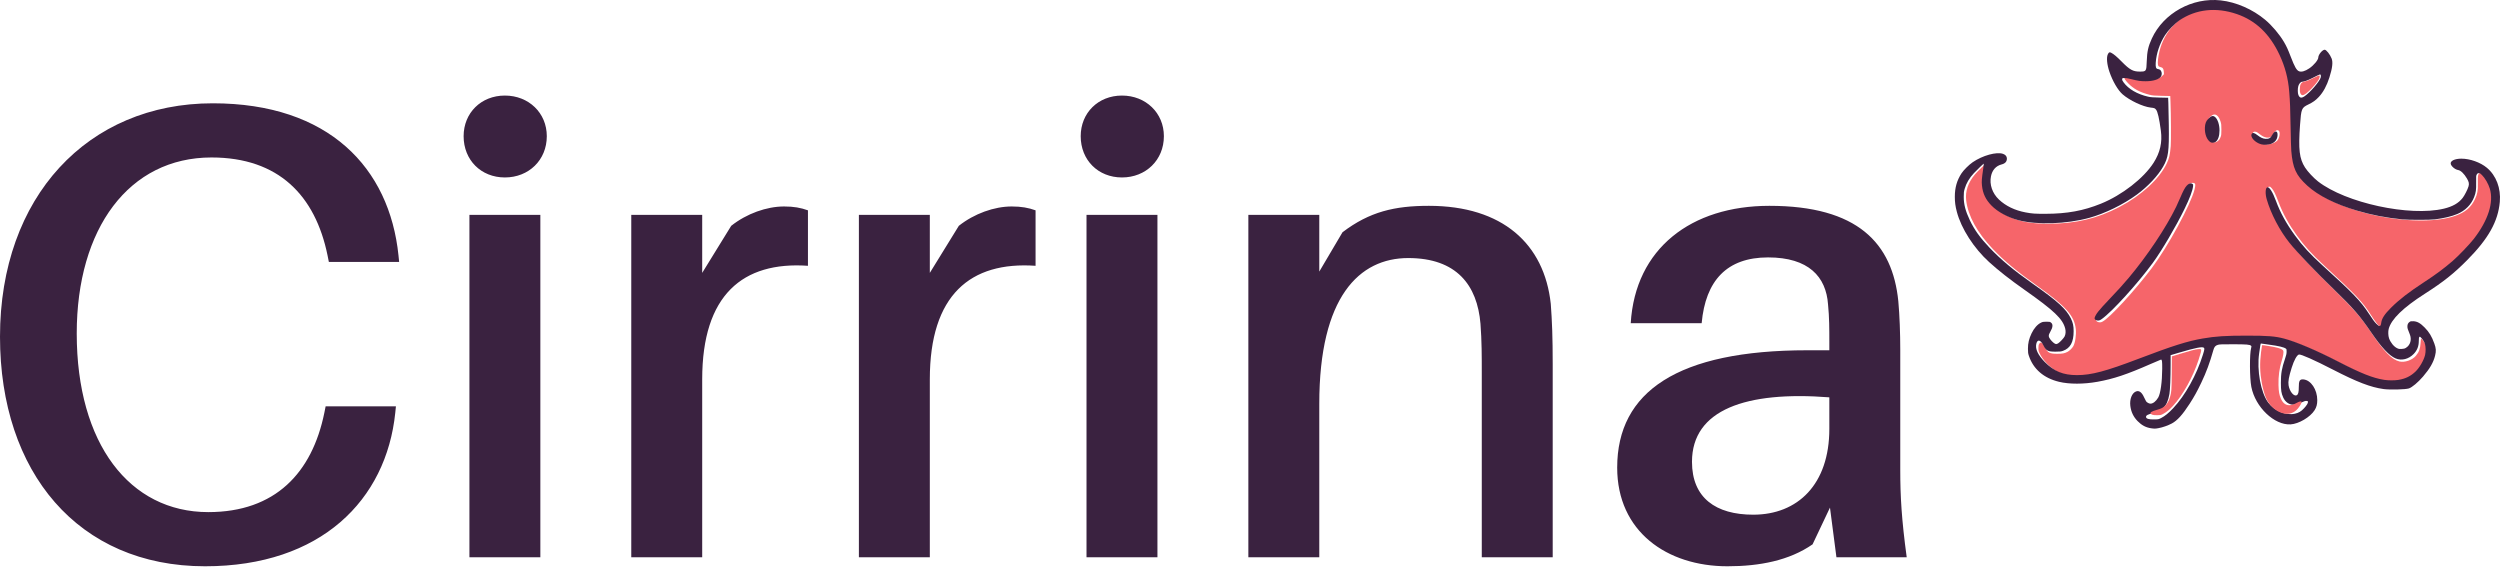
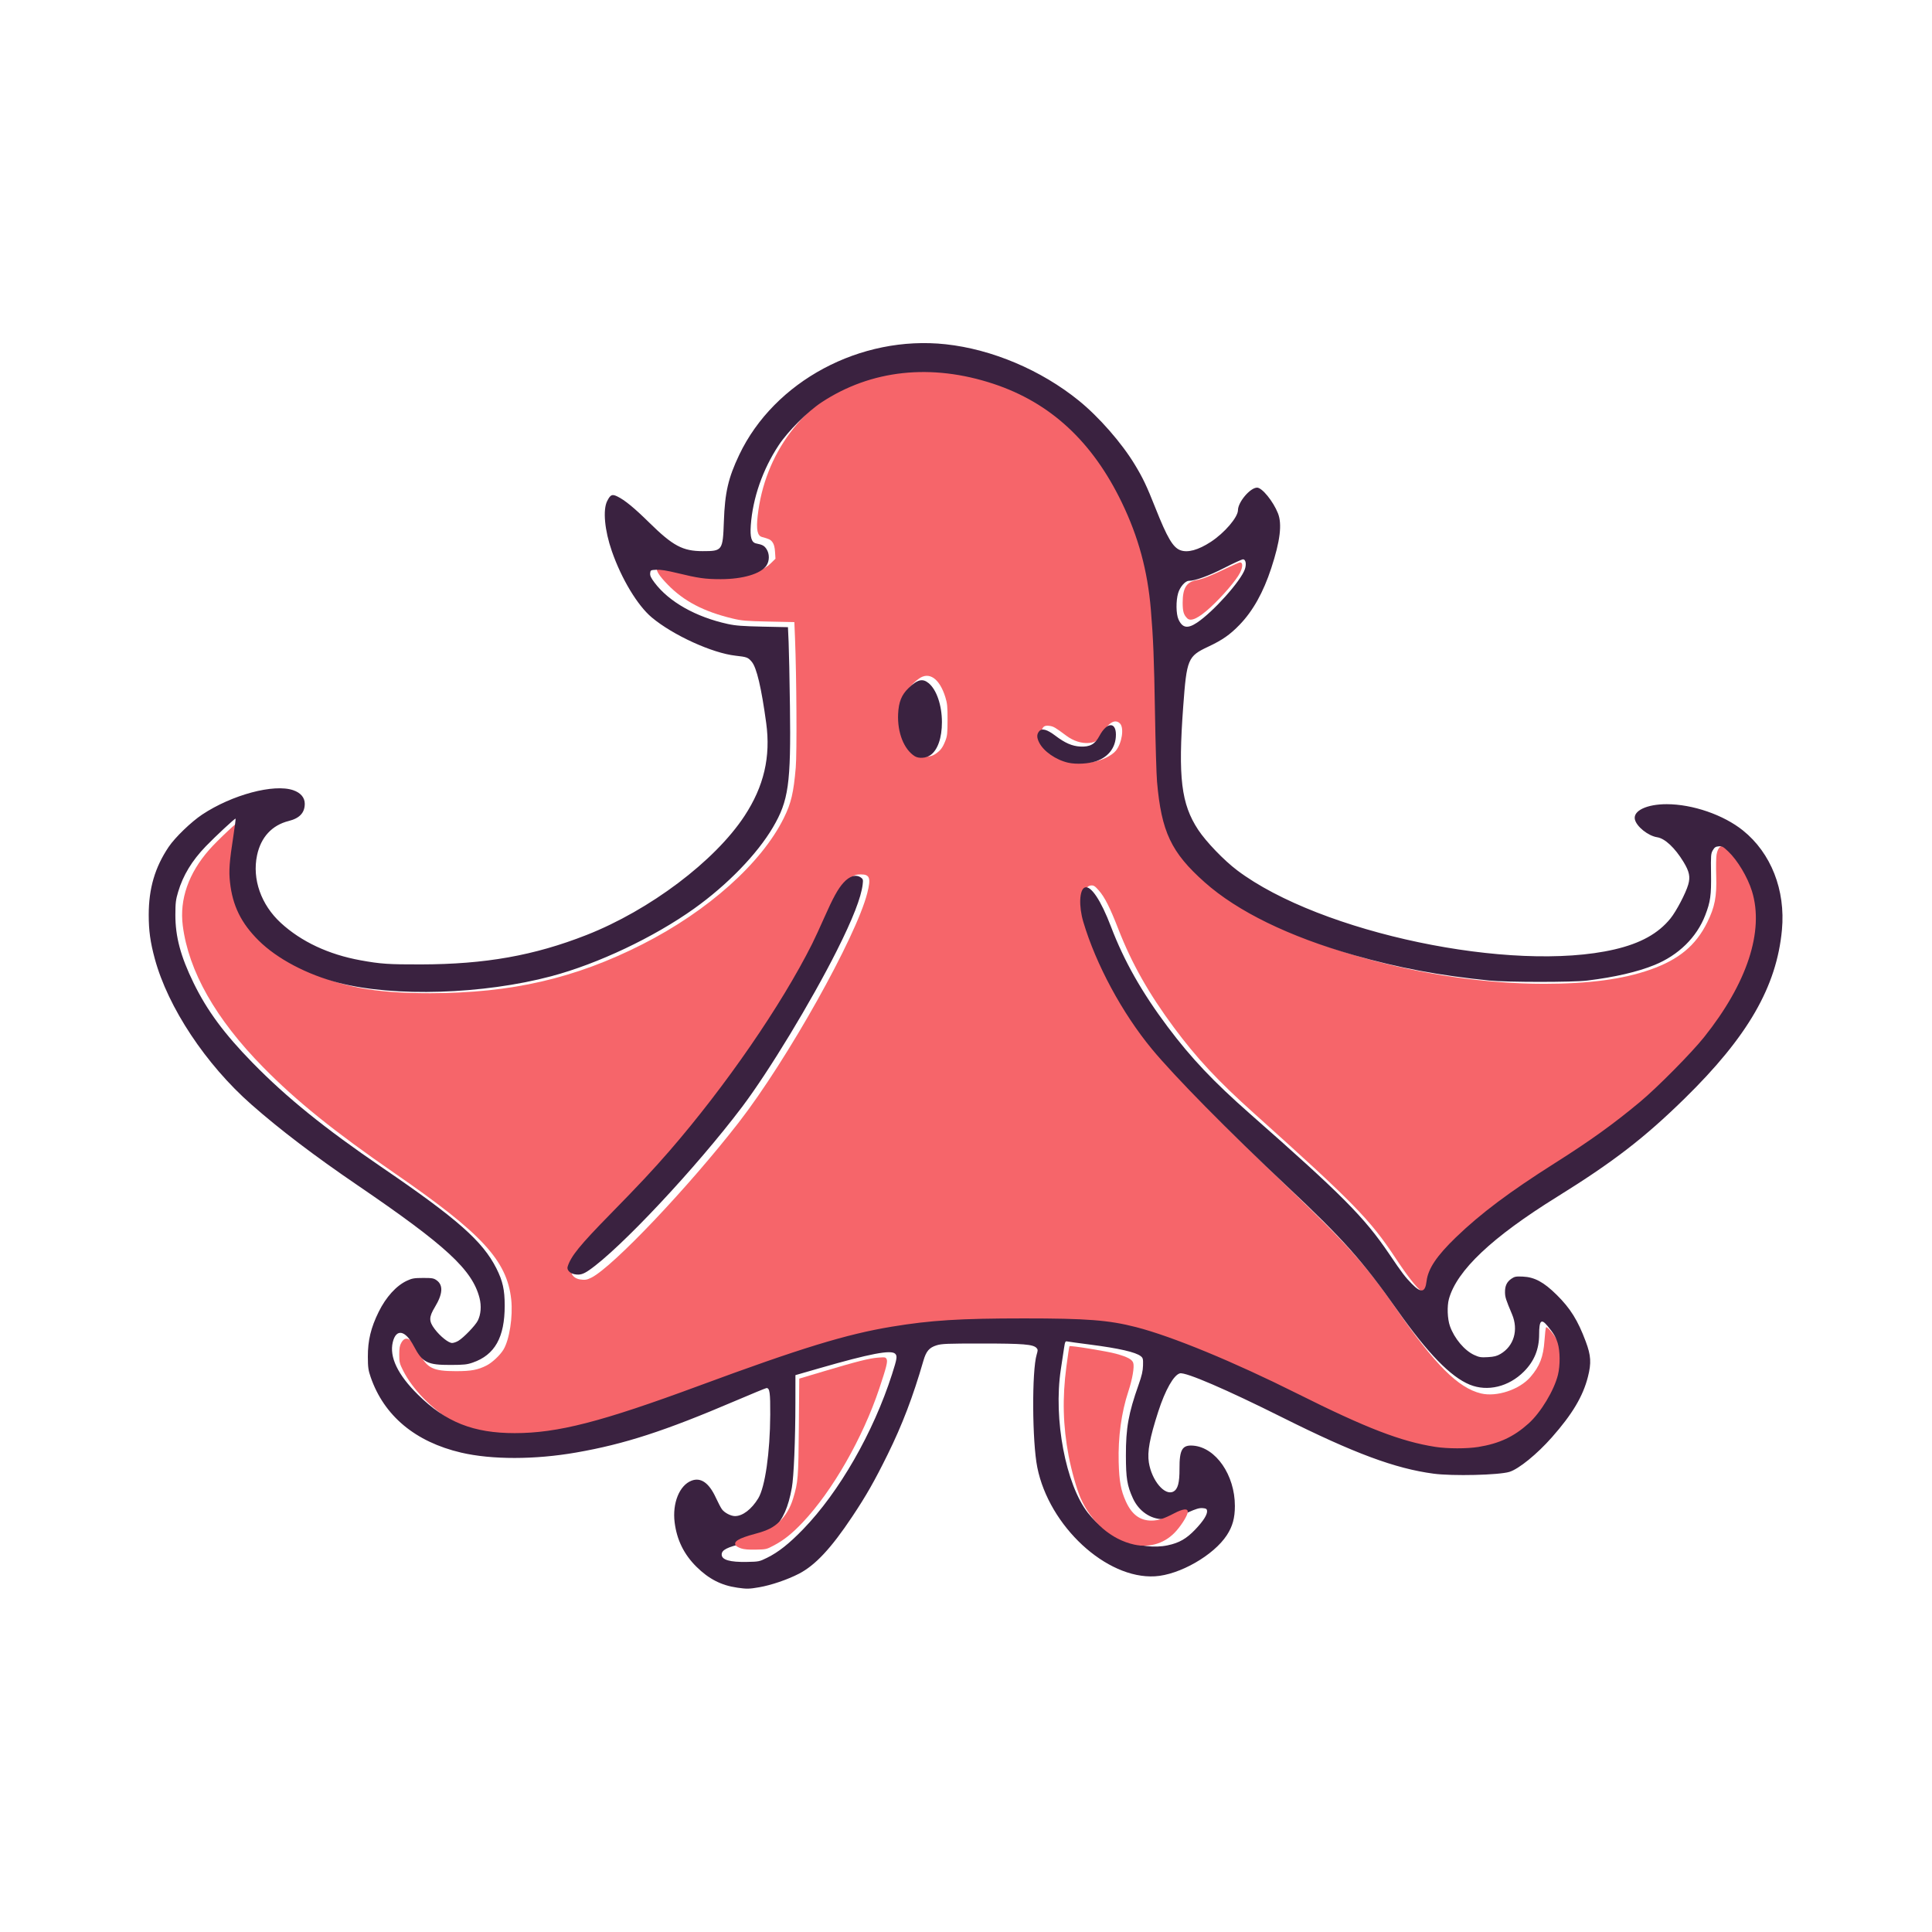
- <svg xmlns="http://www.w3.org/2000/svg" version="1.0" width="581.565pt" height="131.73pt" viewBox="0 0 581.565 131.73" preserveAspectRatio="xMidYMid" id="svg4">
-   <defs id="defs4">
-     <rect x="290.839" y="104.065" width="18.641" height="13.031" id="rect1" />
-   </defs>
-   <g id="g36" transform="matrix(0.6874218,0,0,0.7086165,454.7441,0)">
-     <path style="display:inline;fill:#f6656a;fill-opacity:1;stroke-width:0.116" d="m 145.828,125.285 c -3.744,-0.618 -7.686,-2.143 -14.575,-5.64 -8.29,-4.208 -15.626,-7.265 -19.785,-8.246 -2.911,-0.686 -6.18,-0.87 -13.982,-0.787 -6.086,0.065 -8.194,0.188 -11.608,0.677 -5.254,0.753 -11.055,2.447 -20.507,5.989 -10.409,3.901 -13.077,4.783 -17.097,5.655 -2.914,0.632 -4.622,0.81 -6.989,0.729 -3.138,-0.107 -4.933,-0.58 -6.989,-1.841 -2.399,-1.471 -4.518,-3.655 -5.565,-5.736 -0.404,-0.803 -0.442,-0.959 -0.441,-1.816 0.001,-0.729 0.054,-1.029 0.237,-1.347 0.501,-0.872 1.175,-0.479 2.027,1.182 0.877,1.709 1.549,2.04 4.147,2.04 1.721,0 2.47,-0.141 3.466,-0.651 0.623,-0.319 1.504,-1.148 1.885,-1.774 0.683,-1.123 1.092,-3.761 0.881,-5.685 C 40.45,103.649 37.624,100.585 27.825,93.821 20.933,89.064 16.697,85.649 12.91,81.796 7.556,76.35 4.495,70.951 3.842,65.802 c -0.375,-2.959 0.653,-5.907 2.986,-8.563 0.93,-1.059 3.427,-3.4 3.474,-3.257 0.021,0.062 -0.105,1.052 -0.279,2.199 -0.573,3.771 -0.361,6.109 0.761,8.407 1.184,2.425 3.522,4.555 6.726,6.13 4.084,2.008 7.882,2.732 14.302,2.726 9.134,-0.008 16.344,-1.671 23.923,-5.518 7.411,-3.762 13.472,-9.178 15.985,-14.282 0.824,-1.674 1.094,-2.819 1.341,-5.688 0.141,-1.634 0.092,-10.266 -0.083,-14.602 l -0.074,-1.831 -2.9,-0.06 c -2.568,-0.053 -3.039,-0.094 -4.113,-0.354 -3.241,-0.785 -5.459,-1.947 -7.282,-3.816 -0.977,-1.002 -1.356,-1.603 -1.226,-1.946 0.112,-0.295 1.149,-0.215 2.909,0.226 2.728,0.683 4.328,0.851 6.229,0.652 1.798,-0.187 2.96,-0.6 3.684,-1.307 L 70.77,24.364 70.722,23.596 C 70.688,23.061 70.601,22.729 70.436,22.504 70.218,22.207 70.076,22.136 69.24,21.904 68.73,21.763 68.589,21.081 68.757,19.553 69.528,12.518 73.885,6.671 80.281,4.087 85.803,1.856 92.193,2.128 98.266,4.85 c 5.356,2.401 9.866,7.326 12.599,13.757 1.105,2.6 2.1,6.013 2.441,8.371 0.409,2.834 0.754,9.314 0.758,14.241 0.004,6.076 0.287,10.109 0.875,12.477 0.34,1.37 1.092,3.044 1.859,4.143 0.757,1.084 2.902,3.208 4.359,4.317 7.768,5.915 23.112,10.225 36.412,10.227 5.051,6.56e-4 8.897,-0.513 11.989,-1.601 3.213,-1.131 5.133,-2.724 6.421,-5.328 0.862,-1.741 1.091,-2.926 1.017,-5.264 -0.032,-1.027 -0.013,-2.113 0.042,-2.414 0.321,-1.744 1.579,-1.097 3.228,1.66 1.264,2.114 1.755,4.329 1.493,6.74 -0.557,5.133 -3.793,10.691 -9.599,16.487 -3.229,3.223 -6.565,5.916 -10.796,8.715 -5.769,3.817 -6.91,4.596 -8.534,5.835 -2.381,1.817 -3.591,2.865 -5.209,4.512 -2.034,2.07 -2.944,3.581 -2.944,4.882 0,0.393 -0.227,0.807 -0.444,0.807 -0.044,0 -0.268,-0.13 -0.498,-0.288 -0.559,-0.385 -1.619,-1.74 -3.001,-3.836 -2.81,-4.261 -4.733,-6.226 -15.927,-16.275 -4.102,-3.683 -6.459,-6.209 -9.057,-9.711 -2.818,-3.797 -4.751,-7.222 -6.25,-11.072 -0.964,-2.477 -1.556,-3.649 -2.226,-4.404 -0.442,-0.499 -0.575,-0.582 -0.88,-0.552 -0.539,0.053 -0.763,0.597 -0.763,1.854 -2.5e-4,1.439 0.58,3.413 1.929,6.559 3.294,7.684 6.945,12.139 20.946,25.559 6.807,6.524 8.97,8.944 12.293,13.748 4.442,6.423 7.06,9.047 9.645,9.665 1.77,0.423 4.341,-0.43 5.57,-1.849 1.064,-1.229 1.469,-2.281 1.597,-4.154 0.052,-0.764 0.132,-1.426 0.178,-1.472 0.138,-0.137 1.079,1.041 1.477,1.849 0.365,0.74 0.374,0.798 0.372,2.285 -0.002,1.405 -0.03,1.605 -0.361,2.547 -1.281,3.653 -4.23,6.398 -7.782,7.246 -1.389,0.332 -4.179,0.416 -5.664,0.171 z M 50.006,105.567 c 2.445,-1.251 10.916,-10.182 16.606,-17.506 5.473,-7.045 13.28,-20.98 14.528,-25.931 0.427,-1.693 0.285,-2.107 -0.722,-2.107 -0.506,0 -0.705,0.062 -1.048,0.328 -0.755,0.584 -1.547,1.943 -2.675,4.593 -3.115,7.316 -9.692,17.408 -16.913,25.951 -2.008,2.376 -3.567,4.074 -6.885,7.498 -1.655,1.708 -3.358,3.56 -3.786,4.116 -0.754,0.982 -1.353,2.069 -1.356,2.461 -0.002,0.368 0.408,0.722 0.933,0.807 0.564,0.091 0.805,0.052 1.318,-0.21 z M 106.67,47.307 c 0.968,-0.154 2.092,-0.71 2.534,-1.254 0.694,-0.854 0.957,-2.582 0.469,-3.077 -0.512,-0.52 -1.229,-0.158 -1.834,0.926 -0.53,0.948 -0.87,1.207 -1.675,1.275 -0.823,0.069 -1.75,-0.227 -2.532,-0.809 -1.281,-0.954 -1.466,-1.062 -1.92,-1.124 -0.564,-0.077 -0.785,0.077 -0.884,0.615 -0.106,0.571 0.145,1.196 0.735,1.836 0.664,0.72 1.512,1.21 2.585,1.495 0.979,0.26 1.478,0.283 2.523,0.117 z M 88.822,46.425 c 0.591,-0.407 0.814,-0.697 1.119,-1.456 0.228,-0.567 0.259,-0.857 0.263,-2.402 0.003,-1.498 -0.034,-1.879 -0.253,-2.578 -0.657,-2.104 -1.836,-2.918 -2.993,-2.067 -1.324,0.972 -1.891,2.169 -1.891,3.989 0,2.013 0.783,3.906 1.901,4.598 0.522,0.323 1.316,0.288 1.854,-0.083 z" id="path5" />
-     <path style="display:inline;fill:#3a2240;fill-opacity:1;stroke-width:0.116" d="m 66.434,140.596 c -1.781,-0.254 -3.192,-0.979 -4.58,-2.352 -1.413,-1.398 -2.22,-3.037 -2.467,-5.014 -0.273,-2.178 0.543,-4.195 1.908,-4.716 1.048,-0.401 1.967,0.241 2.739,1.912 0.251,0.543 0.559,1.133 0.686,1.31 0.284,0.399 1.008,0.78 1.481,0.78 0.864,0 1.871,-0.769 2.623,-2.002 0.777,-1.274 1.335,-5.169 1.356,-9.455 0.012,-2.495 -0.059,-3.009 -0.418,-3.009 -0.073,0 -1.672,0.658 -3.553,1.462 -7.96,3.402 -12.47,4.866 -17.937,5.82 -4.675,0.817 -9.532,0.822 -12.99,0.013 -5.18,-1.211 -8.716,-4.163 -10.222,-8.535 -0.268,-0.777 -0.311,-1.094 -0.317,-2.291 -0.008,-1.843 0.344,-3.3 1.228,-5.088 0.826,-1.67 1.99,-2.952 3.186,-3.508 0.579,-0.269 0.815,-0.31 1.822,-0.312 1.023,-0.003 1.2,0.028 1.529,0.263 0.767,0.547 0.702,1.543 -0.198,3.032 -0.684,1.132 -0.686,1.593 -0.015,2.482 0.619,0.82 1.556,1.569 1.963,1.568 0.169,-2.4e-4 0.489,-0.111 0.71,-0.246 0.608,-0.371 1.903,-1.715 2.185,-2.269 0.356,-0.699 0.432,-1.664 0.2,-2.569 C 36.538,104.692 33.601,101.977 23.577,95.138 18.681,91.798 14.839,88.875 11.604,86.029 6.441,81.486 2.171,75.041 0.684,69.547 0.177,67.674 -4.1527219e-4,66.384 7.2781286e-7,64.585 7.0372781e-4,61.608 0.7,59.225 2.251,56.916 c 0.718,-1.069 2.544,-2.832 3.789,-3.658 3.366,-2.233 8.08,-3.495 10.273,-2.75 0.837,0.285 1.307,0.834 1.307,1.53 0,1.017 -0.579,1.64 -1.811,1.948 -1.889,0.472 -3.143,1.83 -3.575,3.872 -0.57,2.692 0.451,5.593 2.692,7.649 2.308,2.117 5.386,3.56 8.998,4.217 2.263,0.412 3.152,0.472 6.825,0.464 7.249,-0.016 12.765,-0.996 18.681,-3.321 7.139,-2.805 14.498,-8.352 17.845,-13.45 2.193,-3.342 2.972,-6.678 2.451,-10.499 -0.545,-3.996 -1.079,-6.26 -1.631,-6.916 -0.42,-0.5 -0.546,-0.547 -1.839,-0.69 -2.63,-0.292 -7.066,-2.32 -9.453,-4.321 -1.61,-1.35 -3.417,-4.352 -4.508,-7.489 -0.817,-2.35 -1.032,-4.673 -0.523,-5.668 0.369,-0.721 0.549,-0.8 1.152,-0.506 0.834,0.407 1.903,1.285 3.609,2.964 2.659,2.616 3.771,3.209 6.02,3.209 2.232,0 2.275,-0.06 2.391,-3.356 0.115,-3.269 0.496,-4.919 1.734,-7.522 3.959,-8.324 13.697,-13.538 23.328,-12.492 5.224,0.568 10.762,2.914 15.016,6.362 2.274,1.843 4.841,4.777 6.324,7.229 0.921,1.522 1.339,2.402 2.337,4.918 1.326,3.344 1.97,4.437 2.799,4.753 0.827,0.315 2.027,-0.012 3.444,-0.937 1.551,-1.013 3.065,-2.779 3.071,-3.584 0.007,-0.923 1.385,-2.546 2.162,-2.546 0.56,0 1.816,1.545 2.353,2.895 0.486,1.221 0.253,3.129 -0.757,6.208 -0.898,2.738 -2.068,4.83 -3.572,6.388 -1.086,1.125 -1.943,1.724 -3.546,2.478 -2.302,1.083 -2.425,1.377 -2.82,6.739 -0.593,8.046 -0.232,11.03 1.688,13.946 0.889,1.35 2.915,3.457 4.402,4.578 9.383,7.073 31.049,11.619 42.597,8.939 2.948,-0.684 4.959,-1.798 6.339,-3.512 0.655,-0.814 1.714,-2.833 1.996,-3.808 0.255,-0.881 0.131,-1.48 -0.534,-2.573 -0.969,-1.593 -2.094,-2.646 -2.972,-2.782 -1.027,-0.159 -2.34,-1.214 -2.517,-2.022 -0.213,-0.97 1.344,-1.713 3.591,-1.713 2.927,4.5e-5 6.421,1.205 8.617,2.971 3.174,2.553 4.815,6.74 4.4,11.223 -0.595,6.421 -3.852,12.064 -11.008,19.075 -4.544,4.451 -8.049,7.153 -14.385,11.088 -7.351,4.565 -11.314,8.309 -12.21,11.536 -0.226,0.813 -0.172,2.256 0.115,3.067 0.492,1.392 1.641,2.758 2.744,3.264 0.56,0.256 0.758,0.288 1.54,0.242 0.701,-0.041 1.013,-0.119 1.421,-0.359 1.519,-0.89 2.051,-2.715 1.308,-4.478 -0.7,-1.659 -0.787,-1.932 -0.796,-2.488 -0.011,-0.722 0.209,-1.185 0.73,-1.539 0.355,-0.241 0.513,-0.27 1.283,-0.236 1.321,0.058 2.365,0.622 3.822,2.062 1.544,1.526 2.39,2.884 3.277,5.262 0.597,1.601 0.649,2.431 0.247,4.007 -0.562,2.204 -1.756,4.209 -4.075,6.837 -1.667,1.889 -3.731,3.568 -4.786,3.894 -1.183,0.365 -6.418,0.489 -8.563,0.204 -4.348,-0.579 -8.982,-2.302 -17.069,-6.347 -6.348,-3.175 -10.929,-5.148 -11.575,-4.986 -0.694,0.174 -1.66,1.881 -2.449,4.325 -0.97,3.005 -1.252,4.536 -1.058,5.749 0.327,2.05 1.804,3.797 2.772,3.279 0.503,-0.269 0.695,-0.991 0.687,-2.577 -0.011,-2.17 0.313,-2.711 1.558,-2.608 2.549,0.211 4.697,3.326 4.697,6.811 0,1.363 -0.259,2.307 -0.906,3.3 -1.485,2.28 -5.344,4.489 -8.124,4.65 -5.489,0.32 -11.948,-5.664 -13.281,-12.304 -0.583,-2.902 -0.626,-10.899 -0.068,-12.752 0.143,-0.474 0.141,-0.563 -0.015,-0.735 -0.375,-0.414 -1.516,-0.508 -6.177,-0.508 -3.918,0 -4.532,0.025 -5.109,0.203 -0.834,0.258 -1.179,0.662 -1.492,1.743 -1.176,4.069 -2.393,7.257 -4.053,10.621 -1.475,2.99 -2.399,4.61 -3.983,6.99 -2.387,3.585 -4.174,5.499 -6.027,6.454 -1.299,0.669 -3.114,1.287 -4.481,1.525 -1.129,0.197 -1.392,0.201 -2.5,0.043 z m 3.393,-3.373 c 1.282,-0.634 2.48,-1.583 4.068,-3.22 4.073,-4.201 7.93,-10.93 10.041,-17.515 0.565,-1.762 0.61,-2.057 0.355,-2.312 -0.468,-0.468 -2.816,-0.019 -8.574,1.641 l -2.689,0.775 -0.004,3.131 c -0.005,4.204 -0.178,8.345 -0.401,9.583 -0.398,2.218 -1,3.576 -2.037,4.6 -0.817,0.807 -1.839,1.311 -3.415,1.683 -1.867,0.441 -2.472,0.752 -2.472,1.271 0,0.6 0.92,0.87 2.84,0.833 1.358,-0.026 1.417,-0.038 2.288,-0.469 z m 45.247,-1.411 c 1.292,-0.273 2.103,-0.739 3.101,-1.784 0.926,-0.969 1.39,-1.712 1.331,-2.129 -0.029,-0.205 -0.124,-0.258 -0.513,-0.286 -0.367,-0.027 -0.748,0.087 -1.647,0.491 -1.346,0.605 -1.893,0.752 -2.816,0.756 -1.409,0.006 -2.736,-0.914 -3.394,-2.351 -0.652,-1.425 -0.789,-2.257 -0.793,-4.821 -0.005,-3.132 0.288,-4.772 1.432,-8.01 0.367,-1.038 0.484,-1.549 0.501,-2.179 0.02,-0.738 -0.006,-0.846 -0.249,-1.044 -0.566,-0.46 -2.461,-0.895 -5.752,-1.319 -1.268,-0.163 -2.417,-0.322 -2.552,-0.352 -0.226,-0.05 -0.257,0.016 -0.372,0.783 -0.069,0.461 -0.232,1.541 -0.362,2.4 -0.845,5.589 0.555,12.975 3.067,16.188 2.16,2.762 5.96,4.303 9.017,3.658 z m 35.056,-11.106 c 2.372,-0.385 4.016,-1.153 5.689,-2.658 1.378,-1.24 2.887,-3.748 3.316,-5.51 0.255,-1.049 0.241,-2.685 -0.031,-3.559 -0.221,-0.71 -0.449,-1.093 -1.163,-1.959 -0.698,-0.846 -0.935,-0.601 -0.935,0.963 0,1.683 -0.551,3.031 -1.718,4.204 -1.711,1.719 -4.101,2.299 -6.109,1.483 -2.159,-0.878 -4.771,-3.564 -8.182,-8.415 -3.896,-5.54 -6.091,-8.008 -12.439,-13.981 -6.618,-6.228 -12.745,-12.453 -15.285,-15.528 -3.347,-4.053 -6.311,-9.552 -7.738,-14.359 -0.53,-1.783 -0.446,-3.646 0.173,-3.884 0.676,-0.259 1.824,1.46 2.945,4.41 1.474,3.879 3.489,7.44 6.42,11.346 2.654,3.537 5.148,6.171 9.313,9.839 10.388,9.147 12.879,11.656 15.681,15.794 1.491,2.201 1.788,2.594 2.552,3.375 1.068,1.091 1.52,1.012 1.677,-0.296 0.168,-1.394 1.143,-2.852 3.298,-4.932 2.815,-2.716 6.076,-5.162 11.262,-8.446 3.922,-2.483 6.531,-4.361 9.543,-6.869 1.939,-1.614 5.795,-5.513 7.229,-7.308 4.864,-6.09 6.8,-11.987 5.412,-16.487 -0.49,-1.587 -1.634,-3.504 -2.688,-4.501 -0.569,-0.539 -0.692,-0.604 -1.07,-0.572 -0.349,0.029 -0.471,0.11 -0.664,0.441 -0.219,0.375 -0.234,0.567 -0.204,2.619 0.036,2.471 -0.065,3.201 -0.657,4.731 -0.965,2.496 -3.02,4.51 -5.728,5.613 -1.923,0.783 -4.477,1.375 -7.588,1.758 -1.633,0.201 -9.023,0.199 -11.047,-0.003 -5.612,-0.56 -10.271,-1.433 -15.28,-2.863 -7.361,-2.102 -13.161,-4.934 -16.877,-8.238 -3.782,-3.362 -4.886,-5.697 -5.379,-11.371 -0.069,-0.796 -0.173,-4.311 -0.232,-7.811 -0.101,-6.065 -0.194,-8.38 -0.466,-11.63 -0.368,-4.388 -1.402,-8.198 -3.281,-12.093 C 106.56,11.125 101.822,6.739 95.41,4.61 88.377,2.276 81.577,3.006 75.977,6.696 c -1.568,1.033 -3.789,3.255 -4.833,4.833 -1.814,2.743 -2.945,5.996 -3.159,9.081 -0.093,1.337 0.082,1.918 0.61,2.025 0.713,0.145 0.907,0.25 1.161,0.626 0.358,0.532 0.358,1.34 -4.1e-4,1.874 -0.625,0.93 -2.667,1.537 -5.172,1.536 -1.732,-3.96e-4 -2.526,-0.113 -4.938,-0.699 -1.146,-0.278 -1.844,-0.388 -2.313,-0.364 -0.657,0.034 -0.673,0.043 -0.707,0.392 -0.027,0.275 0.087,0.518 0.497,1.065 1.63,2.169 4.666,3.882 8.271,4.668 0.88,0.192 1.666,0.252 3.945,0.3 l 2.846,0.061 0.075,1.693 c 0.042,0.931 0.109,4.193 0.149,7.248 0.116,8.753 -0.153,10.664 -1.924,13.676 -1.781,3.027 -5.139,6.493 -8.877,9.164 -4.557,3.255 -10.875,6.249 -16.148,7.653 -7.681,2.045 -17.722,2.362 -23.954,0.756 -3.613,-0.931 -7.008,-2.722 -9.1,-4.801 -1.969,-1.957 -2.934,-3.922 -3.225,-6.574 -0.144,-1.312 -0.072,-2.285 0.392,-5.289 0.157,-1.017 0.264,-1.87 0.238,-1.896 -0.06,-0.06 -2.281,2.005 -3.361,3.126 -1.563,1.622 -2.561,3.266 -3.121,5.138 -0.268,0.897 -0.31,1.245 -0.314,2.598 -0.006,2.465 0.589,4.694 2.054,7.696 1.523,3.122 3.461,5.747 6.654,9.013 3.858,3.946 8.13,7.401 14.692,11.879 8.44,5.76 11.314,8.301 12.855,11.368 0.71,1.413 0.932,2.411 0.933,4.194 0.002,3.585 -1.113,5.574 -3.609,6.439 -0.645,0.224 -0.998,0.261 -2.487,0.267 -2.644,0.01 -3.193,-0.269 -4.164,-2.12 -0.955,-1.818 -2.002,-2.017 -2.377,-0.451 -0.402,1.675 0.557,3.674 2.846,5.934 3.141,3.102 6.257,4.34 10.923,4.34 4.851,0 9.753,-1.261 20.823,-5.357 11.442,-4.233 16.607,-5.817 21.747,-6.667 4.403,-0.728 7.696,-0.935 14.922,-0.936 7.101,-8.5e-4 9.587,0.192 12.666,0.984 4.082,1.049 11.022,3.914 18.24,7.529 7.745,3.879 11.684,5.398 15.569,6.003 1.36,0.212 3.554,0.216 4.832,0.009 z M 118.376,31.582 c 1.839,-1.228 4.937,-4.692 5.4,-6.036 0.197,-0.573 0.097,-1.117 -0.207,-1.117 -0.121,0 -1.067,0.434 -2.102,0.964 -1.753,0.898 -3.307,1.466 -4.013,1.466 -0.409,0 -1.003,0.68 -1.213,1.387 -0.259,0.871 -0.24,2.357 0.037,2.966 0.445,0.98 1.03,1.083 2.098,0.369 z" id="path6" />
-     <path style="display:inline;fill:#3a2240;fill-opacity:1;stroke-width:0.116" d="m 86.498,46.671 c -1.222,-0.77 -1.973,-2.679 -1.876,-4.774 0.061,-1.335 0.383,-2.147 1.147,-2.893 1.03,-1.006 1.612,-1.154 2.302,-0.584 0.895,0.738 1.497,2.509 1.497,4.404 0,1.773 -0.473,3.14 -1.288,3.72 -0.5,0.356 -1.326,0.415 -1.783,0.128 z" id="path7" />
-     <path style="fill:#3a2240;fill-opacity:1;stroke-width:0.116" d="m 48.107,105.197 c -0.54,-0.094 -0.915,-0.488 -0.806,-0.848 0.36,-1.183 1.368,-2.424 4.847,-5.974 3.171,-3.235 4.846,-5.025 6.652,-7.11 6.34,-7.319 12.642,-16.468 16.109,-23.389 0.285,-0.569 0.909,-1.919 1.386,-3.001 0.968,-2.193 1.537,-3.227 2.145,-3.901 0.699,-0.774 1.415,-0.99 1.977,-0.596 0.243,0.17 0.264,0.251 0.202,0.782 -0.172,1.467 -1.127,3.912 -2.918,7.476 -2.886,5.74 -7.685,13.662 -10.693,17.648 -5.155,6.832 -13.785,16.046 -17.285,18.455 -0.663,0.457 -1.03,0.561 -1.616,0.459 z" id="path8" />
-     <path style="fill:#3a2240;fill-opacity:1;stroke-width:0.116" d="m 103.826,47.406 c -1.379,-0.314 -2.764,-1.272 -3.269,-2.262 -0.288,-0.564 -0.294,-0.94 -0.02,-1.277 0.312,-0.386 0.891,-0.232 1.843,0.491 1.084,0.823 1.888,1.173 2.804,1.223 1.089,0.059 1.668,-0.259 2.161,-1.188 0.897,-1.69 1.998,-1.616 1.858,0.124 -0.103,1.281 -0.885,2.248 -2.187,2.706 -0.879,0.309 -2.281,0.39 -3.19,0.183 z" id="path9" />
-     <path style="fill:#f6656a;fill-opacity:1;stroke-width:0.106" d="m 111.31,135.74 c -2.606,-0.56 -4.916,-2.559 -6.088,-5.269 -0.443,-1.023 -1.03,-3.1 -1.341,-4.744 -0.647,-3.413 -0.727,-6.537 -0.26,-10.085 0.164,-1.243 0.321,-2.287 0.35,-2.321 0.09,-0.105 4.259,0.572 5.275,0.856 1.297,0.364 1.794,0.629 1.927,1.03 0.145,0.436 -0.097,1.85 -0.549,3.215 -0.786,2.371 -1.171,5.177 -1.095,7.989 0.059,2.172 0.246,3.196 0.814,4.455 0.66,1.463 1.584,2.156 2.876,2.156 0.761,0 1.395,-0.201 2.558,-0.811 0.996,-0.522 1.553,-0.589 1.553,-0.185 0,0.351 -0.584,1.334 -1.257,2.116 -1.21,1.405 -2.947,1.988 -4.763,1.598 z" id="path10" />
-     <path style="fill:#f6656a;fill-opacity:1;stroke-width:0.105" d="m 66.905,136.169 c -0.259,-0.086 -0.527,-0.227 -0.594,-0.313 -0.352,-0.446 0.267,-0.83 2.152,-1.335 1.411,-0.378 2.073,-0.71 2.765,-1.386 0.707,-0.69 1.219,-1.559 1.537,-2.61 0.563,-1.861 0.597,-2.281 0.646,-8.126 l 0.045,-5.414 2.769,-0.827 c 3.742,-1.118 5.164,-1.476 6.148,-1.548 0.784,-0.057 0.837,-0.047 0.952,0.178 0.134,0.264 -0.03,0.92 -0.833,3.322 -1.863,5.576 -5.29,11.567 -8.644,15.112 -1.192,1.26 -2.134,2.014 -3.253,2.604 -0.847,0.446 -0.874,0.452 -2.038,0.476 -0.81,0.016 -1.328,-0.026 -1.652,-0.133 z" id="path11" />
-     <path style="fill:#f6656a;fill-opacity:1;stroke-width:0.101" d="m 117.265,31.094 c -0.402,-0.4 -0.513,-0.783 -0.513,-1.762 0,-1.63 0.425,-2.337 1.524,-2.539 0.737,-0.136 1.62,-0.484 3.42,-1.35 0.762,-0.367 1.455,-0.666 1.54,-0.666 0.319,0 0.318,0.516 -0.003,1.164 -0.41,0.829 -1.995,2.682 -3.373,3.942 -1.331,1.217 -2.188,1.617 -2.595,1.212 z" id="path12" />
-   </g>
-   <path style="font-weight:600;font-size:150px;font-family:Aileron;-inkscape-font-specification:'Aileron Semi-Bold';letter-spacing:0px;fill:#3a2240;stroke-width:0.75" d="m 49.5,24.03 c -29.1,0 -49.5,21.75 -49.5,54.3 0,31.5 18.15,53.4 47.7,53.4 27,0 42.15,-15.45 44.25,-35.7 l 0.15,-1.5 H 75.75 l -0.3,1.5 c -2.85,13.95 -11.4,23.1 -27,23.1 -18.3,0 -30.6,-15.9 -30.6,-41.55 0,-24.45 12.15,-40.95 31.35,-40.95 15.6,0 24.15,8.85 27,22.8 l 0.3,1.5 h 16.35 l -0.15,-1.5 c -2.1,-20.4 -16.2,-35.4 -43.2,-35.4 z m 67.95,-1.8 c -5.55,0 -9.6,4.05 -9.6,9.45 0,5.55 4.05,9.6 9.6,9.6 5.55,0 9.75,-4.05 9.75,-9.6 0,-5.4 -4.2,-9.45 -9.75,-9.45 z m 8.25,107.4 V 49.98 h -16.5 v 79.65 z m 56.7,-81.6 c -4.05,0 -8.7,1.65 -12.3,4.5 l -6.75,10.95 v -13.5 h -16.5 v 79.65 h 16.5 V 88.23 c 0,-19.65 9.45,-27.45 24.6,-26.4 v -12.9 c -1.65,-0.6 -3.3,-0.9 -5.55,-0.9 z m 52.95,0 c -4.05,0 -8.7,1.65 -12.3,4.5 l -6.75,10.95 v -13.5 h -16.5 v 79.65 h 16.5 V 88.23 c 0,-19.65 9.45,-27.45 24.6,-26.4 v -12.9 c -1.65,-0.6 -3.3,-0.9 -5.55,-0.9 z m 25.65,-25.8 c -5.55,0 -9.6,4.05 -9.6,9.45 0,5.55 4.05,9.6 9.6,9.6 5.55,0 9.75,-4.05 9.75,-9.6 0,-5.4 -4.2,-9.45 -9.75,-9.45 z m 8.25,107.4 V 49.98 h -16.5 v 79.65 z m 91.5,-58.95 c -1.5,-13.95 -11.25,-22.8 -28.35,-22.8 -7.95,0 -13.8,1.35 -20.1,6.15 l -5.4,9.15 v -13.2 h -16.5 v 79.65 h 16.5 V 93.93 c 0,-24.9 9.3,-33.9 20.7,-33.9 11.25,0 16.05,6.3 16.8,15.3 0.3,4.05 0.3,7.5 0.3,11.25 v 43.05 h 16.5 V 84.78 c 0,-6.45 -0.15,-10.05 -0.45,-14.1 z m 66.45,58.95 h 16.35 c -1.2,-8.85 -1.5,-14.25 -1.5,-20.25 V 81.33 c 0,-3.75 -0.15,-7.95 -0.45,-11.25 -1.35,-13.5 -9.45,-22.2 -30,-22.2 -18.15,0 -31.2,9.9 -32.25,27.3 h 16.5 c 0.9,-9.9 5.85,-15.3 15.45,-15.3 9.45,0 13.5,4.5 13.95,10.95 0.3,3 0.3,5.7 0.3,8.7 v 1.95 h -5.1 c -30.15,0 -44.25,9.6 -44.25,27.3 0,14.85 11.55,22.95 25.65,22.95 7.5,0 14.4,-1.35 19.8,-5.1 l 4.05,-8.55 z m -19.35,-9.9 c -8.7,0 -14.25,-3.9 -14.25,-12.3 0,-12.15 12.6,-16.5 31.95,-15 v 7.35 c 0,12.9 -7.35,19.95 -17.7,19.95 z" id="text2" aria-label="Cirrina" />
+ <svg xmlns="http://www.w3.org/2000/svg" version="1.0" width="256pt" height="256pt" viewBox="0 0 256 256" preserveAspectRatio="xMidYMid meet" id="svg4">
+   <defs id="defs4" />
+   <path style="display:inline;fill:#f6656a;fill-opacity:1;stroke-width:0.136" d="m 190.829,192.41 c -4.393,-0.724 -9.019,-2.513 -17.103,-6.615 -9.728,-4.936 -18.336,-8.522 -23.217,-9.672 -3.416,-0.805 -7.252,-1.021 -16.408,-0.924 -7.141,0.076 -9.615,0.22 -13.622,0.794 -6.165,0.883 -12.973,2.87 -24.064,7.024 -12.215,4.575 -15.346,5.61 -20.063,6.633 -3.42,0.741 -5.424,0.95 -8.201,0.855 -3.683,-0.126 -5.788,-0.68 -8.201,-2.16 -2.815,-1.726 -5.301,-4.287 -6.53,-6.728 -0.474,-0.942 -0.519,-1.125 -0.517,-2.13 0.001,-0.855 0.063,-1.207 0.278,-1.58 0.587,-1.023 1.378,-0.562 2.378,1.386 1.029,2.005 1.818,2.393 4.866,2.393 2.02,0 2.899,-0.165 4.067,-0.763 0.731,-0.374 1.765,-1.347 2.212,-2.081 0.802,-1.317 1.281,-4.411 1.034,-6.668 -0.564,-5.141 -3.88,-8.735 -15.378,-16.669 -8.088,-5.581 -13.059,-9.586 -17.503,-14.105 -6.282,-6.388 -9.874,-12.721 -10.64,-18.76 -0.44,-3.47 0.766,-6.929 3.504,-10.044 1.092,-1.242 4.022,-3.989 4.077,-3.821 0.024,0.073 -0.123,1.234 -0.328,2.579 -0.672,4.424 -0.424,7.166 0.893,9.861 1.39,2.844 4.132,5.343 7.892,7.19 4.793,2.355 9.249,3.204 16.783,3.198 10.719,-0.009 19.178,-1.959 28.072,-6.473 8.696,-4.413 15.809,-10.765 18.757,-16.752 0.967,-1.963 1.284,-3.307 1.574,-6.671 0.165,-1.917 0.108,-12.042 -0.097,-17.127 l -0.087,-2.148 -3.403,-0.071 c -3.014,-0.063 -3.566,-0.11 -4.826,-0.415 -3.804,-0.92 -6.406,-2.283 -8.545,-4.476 -1.146,-1.175 -1.591,-1.88 -1.438,-2.283 0.131,-0.346 1.348,-0.252 3.413,0.265 3.202,0.801 5.079,0.998 7.309,0.765 2.11,-0.22 3.474,-0.703 4.322,-1.533 l 0.665,-0.65 -0.057,-0.901 c -0.039,-0.627 -0.141,-1.017 -0.335,-1.28 -0.256,-0.349 -0.422,-0.432 -1.403,-0.703 -0.599,-0.166 -0.764,-0.966 -0.567,-2.758 0.905,-8.251 6.018,-15.11 13.523,-18.14 6.48,-2.617 13.978,-2.298 21.105,0.895 6.285,2.817 11.578,8.593 14.785,16.136 1.297,3.05 2.464,7.053 2.864,9.818 0.48,3.324 0.885,10.925 0.889,16.704 0.005,7.127 0.337,11.857 1.027,14.634 0.399,1.607 1.281,3.57 2.182,4.859 0.889,1.271 3.405,3.763 5.115,5.064 9.116,6.938 27.121,11.993 42.728,11.996 5.927,7.7e-4 10.441,-0.602 14.068,-1.878 3.77,-1.327 6.023,-3.195 7.535,-6.25 1.011,-2.042 1.28,-3.432 1.193,-6.174 -0.038,-1.205 -0.016,-2.479 0.049,-2.831 0.377,-2.046 1.853,-1.287 3.787,1.947 1.483,2.48 2.059,5.078 1.752,7.905 -0.654,6.021 -4.451,12.54 -11.264,19.338 -3.789,3.781 -7.704,6.94 -12.669,10.223 -6.77,4.477 -8.108,5.391 -10.014,6.845 -2.794,2.131 -4.214,3.361 -6.113,5.292 -2.386,2.428 -3.455,4.2 -3.455,5.726 0,0.461 -0.267,0.947 -0.52,0.947 -0.052,0 -0.315,-0.152 -0.585,-0.338 -0.656,-0.452 -1.9,-2.041 -3.522,-4.5 -3.298,-4.998 -5.554,-7.303 -18.689,-19.09 -4.814,-4.32 -7.579,-7.283 -10.628,-11.39 -3.307,-4.454 -5.576,-8.471 -7.334,-12.986 -1.131,-2.906 -1.826,-4.28 -2.612,-5.166 -0.519,-0.585 -0.675,-0.683 -1.033,-0.648 -0.633,0.062 -0.896,0.7 -0.896,2.174 -2.9e-4,1.688 0.681,4.003 2.263,7.693 3.865,9.013 8.15,14.239 24.579,29.979 7.987,7.652 10.526,10.49 14.425,16.126 5.212,7.534 8.284,10.611 11.317,11.337 2.077,0.497 5.094,-0.505 6.536,-2.169 1.248,-1.441 1.723,-2.676 1.874,-4.872 0.061,-0.896 0.155,-1.673 0.209,-1.726 0.162,-0.161 1.266,1.221 1.733,2.168 0.428,0.869 0.439,0.935 0.436,2.68 -0.002,1.648 -0.035,1.883 -0.423,2.988 -1.504,4.284 -4.963,7.505 -9.131,8.5 -1.63,0.389 -4.904,0.488 -6.647,0.201 z M 78.385,169.282 c 2.869,-1.468 12.81,-11.942 19.486,-20.533 6.422,-8.264 15.583,-24.608 17.048,-30.416 0.501,-1.985 0.334,-2.471 -0.848,-2.471 -0.594,0 -0.828,0.073 -1.23,0.384 -0.886,0.685 -1.815,2.279 -3.139,5.387 -3.656,8.581 -11.374,20.418 -19.847,30.439 -2.356,2.787 -4.186,4.778 -8.08,8.795 -1.942,2.003 -3.941,4.176 -4.442,4.828 -0.885,1.151 -1.588,2.427 -1.591,2.887 -0.003,0.431 0.479,0.847 1.095,0.946 0.662,0.107 0.945,0.062 1.547,-0.246 z m 66.493,-68.335 c 1.136,-0.181 2.455,-0.833 2.974,-1.471 0.814,-1.001 1.124,-3.028 0.551,-3.609 -0.601,-0.609 -1.442,-0.185 -2.152,1.086 -0.622,1.112 -1.02,1.416 -1.966,1.495 -0.966,0.081 -2.053,-0.266 -2.971,-0.949 -1.503,-1.119 -1.72,-1.246 -2.253,-1.318 -0.662,-0.09 -0.921,0.09 -1.038,0.722 -0.124,0.67 0.17,1.403 0.862,2.153 0.779,0.844 1.774,1.42 3.033,1.754 1.148,0.305 1.735,0.332 2.96,0.137 z m -20.943,-1.035 c 0.694,-0.477 0.955,-0.817 1.313,-1.708 0.267,-0.664 0.304,-1.005 0.308,-2.817 0.004,-1.757 -0.04,-2.204 -0.297,-3.024 -0.771,-2.467 -2.154,-3.422 -3.512,-2.425 -1.553,1.14 -2.219,2.545 -2.219,4.679 0,2.361 0.919,4.581 2.231,5.393 0.613,0.379 1.544,0.337 2.175,-0.097 z" id="path5" />
+   <path style="display:inline;fill:#3a2240;fill-opacity:1;stroke-width:0.181" d="m 130.218,280.492 c -2.787,-0.398 -4.994,-1.531 -7.166,-3.679 -2.211,-2.187 -3.473,-4.75 -3.861,-7.842 -0.427,-3.407 0.849,-6.56 2.986,-7.376 1.64,-0.626 3.078,0.377 4.286,2.99 0.393,0.85 0.875,1.772 1.073,2.049 0.444,0.623 1.577,1.22 2.318,1.22 1.352,0 2.927,-1.202 4.104,-3.131 1.215,-1.992 2.089,-8.084 2.122,-14.786 0.019,-3.903 -0.092,-4.706 -0.654,-4.706 -0.114,0 -2.616,1.029 -5.559,2.286 -12.454,5.321 -19.51,7.61 -28.064,9.103 -7.315,1.277 -14.914,1.285 -20.325,0.021 -8.105,-1.893 -13.637,-6.51 -15.993,-13.347 -0.419,-1.215 -0.487,-1.711 -0.495,-3.582 -0.012,-2.882 0.538,-5.161 1.921,-7.957 1.292,-2.612 3.113,-4.617 4.984,-5.486 0.907,-0.421 1.275,-0.484 2.851,-0.488 1.601,-0.004 1.877,0.044 2.392,0.411 1.199,0.856 1.098,2.413 -0.31,4.742 -1.07,1.77 -1.074,2.492 -0.024,3.882 0.968,1.282 2.435,2.454 3.071,2.453 0.265,-3.8e-4 0.765,-0.173 1.111,-0.384 0.951,-0.58 2.977,-2.683 3.419,-3.549 0.558,-1.093 0.675,-2.603 0.313,-4.018 -1.275,-4.975 -5.87,-9.222 -21.554,-19.917 -7.659,-5.223 -13.671,-9.795 -18.733,-14.246 -8.078,-7.104 -14.759,-17.184 -17.085,-25.776 -0.793,-2.929 -1.071,-4.946 -1.07,-7.759 0.001,-4.657 1.095,-8.382 3.522,-11.993 1.123,-1.671 3.981,-4.429 5.928,-5.72 5.267,-3.493 12.643,-5.467 16.073,-4.301 1.31,0.445 2.044,1.304 2.044,2.393 0,1.591 -0.906,2.565 -2.833,3.047 -2.955,0.738 -4.917,2.861 -5.594,6.056 -0.892,4.21 0.705,8.747 4.212,11.963 3.611,3.311 8.427,5.567 14.078,6.595 3.541,0.644 4.932,0.739 10.678,0.726 11.342,-0.025 19.973,-1.558 29.229,-5.193 11.169,-4.386 22.684,-13.061 27.92,-21.035 3.432,-5.226 4.651,-10.443 3.835,-16.419 -0.853,-6.249 -1.688,-9.79 -2.552,-10.817 -0.658,-0.781 -0.854,-0.855 -2.877,-1.08 -4.115,-0.457 -11.056,-3.628 -14.79,-6.758 -2.519,-2.111 -5.347,-6.807 -7.053,-11.712 -1.279,-3.675 -1.614,-7.308 -0.818,-8.864 0.577,-1.128 0.859,-1.251 1.802,-0.791 1.304,0.637 2.978,2.01 5.647,4.636 4.16,4.092 5.9,5.019 9.419,5.019 3.493,0 3.56,-0.094 3.742,-5.248 0.18,-5.113 0.775,-7.693 2.712,-11.764 6.194,-13.018 21.43,-21.173 36.499,-19.536 8.173,0.888 16.838,4.557 23.494,9.95 3.559,2.883 7.574,7.471 9.895,11.306 1.441,2.38 2.095,3.756 3.656,7.692 2.075,5.23 3.083,6.94 4.379,7.433 1.294,0.492 3.171,-0.019 5.388,-1.466 2.427,-1.584 4.795,-4.347 4.805,-5.605 0.011,-1.444 2.167,-3.982 3.382,-3.982 0.877,0 2.841,2.417 3.681,4.528 0.76,1.91 0.396,4.894 -1.184,9.708 -1.405,4.282 -3.235,7.553 -5.589,9.99 -1.7,1.759 -3.04,2.696 -5.548,3.875 -3.602,1.694 -3.795,2.153 -4.413,10.539 -0.928,12.584 -0.363,17.25 2.641,21.81 1.391,2.112 4.561,5.407 6.888,7.16 14.68,11.061 48.579,18.171 66.648,13.98 4.613,-1.07 7.758,-2.812 9.918,-5.492 1.025,-1.272 2.682,-4.431 3.123,-5.956 0.399,-1.378 0.205,-2.314 -0.836,-4.024 -1.517,-2.491 -3.276,-4.137 -4.65,-4.35 -1.607,-0.249 -3.661,-1.898 -3.939,-3.163 -0.333,-1.517 2.103,-2.679 5.618,-2.679 4.579,7e-5 10.047,1.884 13.482,4.646 4.965,3.992 7.534,10.54 6.884,17.553 -0.93,10.041 -6.026,18.868 -17.224,29.832 -7.11,6.961 -12.594,11.186 -22.507,17.341 -11.501,7.14 -17.702,12.995 -19.104,18.042 -0.353,1.271 -0.269,3.529 0.18,4.796 0.77,2.177 2.568,4.314 4.294,5.104 0.876,0.401 1.186,0.45 2.409,0.379 1.096,-0.063 1.584,-0.187 2.224,-0.562 2.376,-1.392 3.21,-4.246 2.046,-7.003 -1.095,-2.595 -1.232,-3.021 -1.245,-3.891 -0.018,-1.129 0.326,-1.853 1.143,-2.406 0.555,-0.376 0.803,-0.422 2.008,-0.369 2.066,0.091 3.701,0.972 5.98,3.224 2.416,2.387 3.739,4.511 5.128,8.23 0.935,2.503 1.015,3.802 0.387,6.266 -0.879,3.447 -2.748,6.582 -6.376,10.692 -2.608,2.954 -5.837,5.58 -7.489,6.089 -1.85,0.571 -10.042,0.765 -13.398,0.318 -6.803,-0.906 -14.054,-3.601 -26.706,-9.926 -9.931,-4.965 -17.1,-8.052 -18.11,-7.798 -1.086,0.272 -2.598,2.941 -3.832,6.764 -1.517,4.699 -1.958,7.094 -1.656,8.99 0.512,3.205 2.823,5.938 4.337,5.127 0.787,-0.421 1.088,-1.55 1.075,-4.03 -0.017,-3.394 0.489,-4.241 2.437,-4.079 3.988,0.331 7.348,5.202 7.348,10.652 0,2.131 -0.406,3.609 -1.418,5.161 -2.324,3.566 -8.361,7.02 -12.71,7.273 -8.588,0.5 -18.694,-8.859 -20.78,-19.243 -0.912,-4.539 -0.979,-17.045 -0.107,-19.943 0.223,-0.741 0.22,-0.881 -0.023,-1.149 -0.586,-0.648 -2.373,-0.795 -9.665,-0.795 -6.13,0 -7.091,0.038 -7.993,0.317 -1.305,0.404 -1.845,1.035 -2.334,2.726 -1.84,6.363 -3.744,11.349 -6.342,16.611 -2.309,4.675 -3.753,7.21 -6.232,10.932 -3.734,5.607 -6.531,8.601 -9.431,10.094 -2.032,1.047 -4.873,2.013 -7.011,2.385 -1.767,0.308 -2.179,0.315 -3.911,0.067 z m 5.308,-5.275 c 2.005,-0.991 3.88,-2.475 6.364,-5.036 6.372,-6.57 12.408,-17.094 15.71,-27.392 0.884,-2.756 0.955,-3.217 0.556,-3.616 -0.732,-0.732 -4.406,-0.029 -13.416,2.566 l -4.208,1.212 -0.006,4.896 c -0.008,6.574 -0.279,13.051 -0.627,14.987 -0.623,3.469 -1.564,5.593 -3.186,7.194 -1.278,1.262 -2.878,2.05 -5.343,2.632 -2.921,0.69 -3.868,1.177 -3.868,1.987 0,0.939 1.44,1.361 4.444,1.303 2.125,-0.041 2.217,-0.06 3.58,-0.733 z m 70.794,-2.206 c 2.021,-0.426 3.291,-1.156 4.852,-2.79 1.448,-1.516 2.175,-2.678 2.082,-3.33 -0.046,-0.32 -0.195,-0.403 -0.803,-0.448 -0.574,-0.042 -1.171,0.136 -2.577,0.768 -2.106,0.947 -2.962,1.176 -4.406,1.183 -2.204,0.009 -4.281,-1.429 -5.31,-3.676 -1.02,-2.229 -1.234,-3.53 -1.241,-7.54 -0.008,-4.898 0.451,-7.463 2.241,-12.527 0.574,-1.623 0.758,-2.422 0.785,-3.408 0.031,-1.154 -0.009,-1.323 -0.389,-1.632 -0.886,-0.72 -3.851,-1.399 -8.999,-2.062 -1.984,-0.256 -3.781,-0.503 -3.993,-0.55 -0.353,-0.079 -0.402,0.025 -0.582,1.224 -0.108,0.721 -0.363,2.41 -0.566,3.753 -1.321,8.741 0.868,20.292 4.799,25.316 3.379,4.319 9.325,6.73 14.109,5.721 z m 54.848,-17.368 c 3.711,-0.602 6.284,-1.804 8.9,-4.158 2.155,-1.939 4.517,-5.862 5.188,-8.617 0.399,-1.64 0.377,-4.199 -0.049,-5.566 -0.345,-1.11 -0.702,-1.71 -1.819,-3.064 -1.091,-1.323 -1.463,-0.94 -1.463,1.507 0,2.631 -0.863,4.74 -2.689,6.574 -2.677,2.688 -6.417,3.595 -9.559,2.319 -3.378,-1.373 -7.465,-5.574 -12.802,-13.16 -6.096,-8.664 -9.53,-12.523 -19.462,-21.866 -10.354,-9.74 -19.941,-19.476 -23.914,-24.285 -5.237,-6.339 -9.874,-14.939 -12.107,-22.457 -0.829,-2.789 -0.698,-5.702 0.271,-6.075 1.057,-0.406 2.854,2.283 4.608,6.897 2.307,6.067 5.459,11.635 10.045,17.744 4.153,5.532 8.054,9.652 14.571,15.387 16.253,14.305 20.15,18.228 24.535,24.7 2.332,3.442 2.797,4.057 3.993,5.278 1.671,1.707 2.378,1.582 2.624,-0.463 0.262,-2.18 1.789,-4.461 5.16,-7.713 4.405,-4.248 9.507,-8.073 17.621,-13.208 6.137,-3.884 10.219,-6.821 14.931,-10.743 3.033,-2.525 9.067,-8.622 11.311,-11.429 7.611,-9.524 10.64,-18.747 8.468,-25.785 -0.766,-2.482 -2.557,-5.481 -4.205,-7.039 -0.891,-0.843 -1.082,-0.945 -1.675,-0.895 -0.546,0.046 -0.737,0.173 -1.038,0.69 -0.342,0.587 -0.366,0.887 -0.319,4.096 0.056,3.864 -0.102,5.006 -1.028,7.399 -1.509,3.903 -4.725,7.053 -8.962,8.779 -3.009,1.225 -7.005,2.15 -11.872,2.749 -2.556,0.314 -14.118,0.311 -17.284,-0.004 -8.78,-0.875 -16.071,-2.241 -23.907,-4.478 -11.517,-3.288 -20.592,-7.716 -26.407,-12.883 -5.917,-5.258 -7.645,-8.91 -8.417,-17.783 -0.108,-1.244 -0.271,-6.742 -0.362,-12.216 -0.158,-9.484 -0.303,-13.106 -0.73,-18.189 -0.576,-6.863 -2.193,-12.822 -5.133,-18.913 -5.195,-10.762 -12.608,-17.622 -22.64,-20.95 -11.003,-3.651 -21.643,-2.509 -30.405,3.262 -2.453,1.616 -5.929,5.09 -7.561,7.558 -2.838,4.29 -4.608,9.377 -4.943,14.202 -0.145,2.09 0.129,3 0.954,3.167 1.115,0.227 1.42,0.391 1.816,0.979 0.561,0.832 0.561,2.096 -6.3e-4,2.93 -0.978,1.455 -4.173,2.404 -8.093,2.403 -2.71,-6.2e-4 -3.953,-0.176 -7.726,-1.093 -1.794,-0.436 -2.885,-0.607 -3.62,-0.569 -1.029,0.053 -1.053,0.067 -1.106,0.613 -0.042,0.431 0.136,0.811 0.778,1.665 2.55,3.392 7.3,6.072 12.941,7.301 1.377,0.3 2.606,0.393 6.172,0.469 l 4.453,0.095 0.118,2.648 c 0.065,1.456 0.17,6.557 0.234,11.335 0.182,13.688 -0.239,16.678 -3.011,21.388 -2.786,4.734 -8.041,10.155 -13.89,14.331 -7.131,5.091 -17.014,9.773 -25.265,11.968 -12.018,3.198 -27.728,3.693 -37.479,1.183 -5.653,-1.456 -10.964,-4.256 -14.238,-7.509 -3.081,-3.061 -4.59,-6.134 -5.046,-10.281 -0.226,-2.052 -0.113,-3.574 0.613,-8.271 0.246,-1.59 0.413,-2.925 0.372,-2.966 -0.094,-0.095 -3.569,3.136 -5.259,4.889 -2.445,2.537 -4.007,5.107 -4.884,8.036 -0.42,1.403 -0.486,1.947 -0.491,4.063 -0.009,3.855 0.922,7.342 3.213,12.035 2.383,4.882 5.416,8.988 10.41,14.095 6.036,6.172 12.72,11.574 22.987,18.577 13.206,9.008 17.701,12.982 20.113,17.778 1.111,2.21 1.459,3.771 1.46,6.559 0.003,5.607 -1.741,8.717 -5.646,10.069 -1.01,0.35 -1.562,0.409 -3.891,0.417 -4.137,0.015 -4.995,-0.421 -6.516,-3.315 -1.494,-2.844 -3.132,-3.155 -3.72,-0.706 -0.628,2.619 0.872,5.745 4.453,9.28 4.915,4.851 9.79,6.787 17.09,6.787 7.591,0 15.26,-1.972 32.581,-8.377 17.902,-6.62 25.983,-9.097 34.025,-10.427 6.888,-1.139 12.041,-1.462 23.347,-1.464 11.11,-0.002 15,0.3 19.818,1.538 6.387,1.641 17.246,6.121 28.539,11.775 12.118,6.067 18.28,8.442 24.36,9.388 2.128,0.331 5.561,0.337 7.559,0.013 z M 211.487,110.003 c 2.877,-1.921 7.725,-7.338 8.449,-9.44 0.309,-0.897 0.151,-1.746 -0.324,-1.746 -0.189,0 -1.669,0.679 -3.289,1.508 -2.742,1.404 -5.174,2.292 -6.278,2.292 -0.639,0 -1.569,1.063 -1.898,2.169 -0.405,1.362 -0.376,3.686 0.057,4.639 0.696,1.532 1.611,1.693 3.282,0.578 z" id="path6" transform="scale(0.75)" />
+   <path style="display:inline;fill:#3a2240;fill-opacity:1;stroke-width:0.181" d="m 161.61,133.601 c -1.912,-1.204 -3.086,-4.189 -2.936,-7.466 0.096,-2.088 0.6,-3.358 1.794,-4.524 1.612,-1.573 2.522,-1.804 3.602,-0.914 1.401,1.155 2.343,3.923 2.343,6.887 0,2.772 -0.74,4.91 -2.015,5.817 -0.782,0.557 -2.075,0.649 -2.789,0.2 z" id="path7" transform="scale(0.75)" />
+   <path style="fill:#3a2240;fill-opacity:1;stroke-width:0.181" d="m 101.542,225.131 c -0.845,-0.147 -1.432,-0.764 -1.261,-1.326 0.563,-1.85 2.14,-3.791 7.584,-9.343 4.962,-5.06 7.581,-7.859 10.408,-11.12 9.92,-11.447 19.779,-25.755 25.205,-36.579 0.446,-0.889 1.422,-3.001 2.169,-4.694 1.515,-3.43 2.404,-5.046 3.357,-6.1 1.093,-1.21 2.214,-1.548 3.093,-0.932 0.38,0.266 0.413,0.393 0.315,1.223 -0.27,2.294 -1.763,6.118 -4.566,11.692 -4.515,8.978 -12.025,21.366 -16.731,27.6 -8.065,10.684 -21.568,25.094 -27.045,28.862 -1.038,0.714 -1.612,0.877 -2.529,0.717 z" id="path8" transform="scale(0.75)" />
+   <path style="fill:#3a2240;fill-opacity:1;stroke-width:0.181" d="m 188.722,134.75 c -2.158,-0.49 -4.325,-1.989 -5.115,-3.537 -0.45,-0.882 -0.46,-1.47 -0.032,-1.998 0.489,-0.604 1.394,-0.363 2.884,0.768 1.697,1.287 2.953,1.835 4.387,1.912 1.704,0.092 2.61,-0.405 3.381,-1.857 1.403,-2.643 3.126,-2.528 2.908,0.194 -0.161,2.003 -1.384,3.516 -3.422,4.232 -1.375,0.483 -3.57,0.609 -4.99,0.286 z" id="path9" transform="scale(0.75)" />
+   <path style="fill:#f6656a;fill-opacity:1;stroke-width:0.124" d="m 150.323,204.674 c -3.058,-0.657 -5.768,-3.002 -7.144,-6.18 -0.519,-1.2 -1.208,-3.636 -1.574,-5.564 -0.759,-4.004 -0.854,-7.667 -0.306,-11.829 0.192,-1.458 0.377,-2.683 0.41,-2.722 0.106,-0.123 4.998,0.671 6.19,1.004 1.522,0.427 2.105,0.738 2.261,1.208 0.17,0.512 -0.113,2.17 -0.644,3.77 -0.923,2.781 -1.374,6.073 -1.285,9.371 0.069,2.548 0.288,3.748 0.955,5.225 0.775,1.716 1.859,2.528 3.375,2.528 0.893,0 1.637,-0.236 3.002,-0.951 1.169,-0.613 1.823,-0.691 1.823,-0.217 0,0.412 -0.685,1.565 -1.475,2.482 -1.419,1.648 -3.459,2.332 -5.589,1.874 z" id="path10" />
+   <path style="fill:#f6656a;fill-opacity:1;stroke-width:0.123" d="m 98.216,205.176 c -0.304,-0.101 -0.618,-0.267 -0.698,-0.367 -0.413,-0.523 0.313,-0.973 2.526,-1.566 1.655,-0.443 2.433,-0.833 3.245,-1.625 0.83,-0.809 1.43,-1.829 1.804,-3.062 0.661,-2.183 0.7,-2.676 0.758,-9.531 l 0.053,-6.35 3.25,-0.97 c 4.392,-1.311 6.059,-1.731 7.214,-1.815 0.92,-0.067 0.982,-0.056 1.117,0.209 0.158,0.309 -0.035,1.079 -0.977,3.896 -2.187,6.541 -6.207,13.567 -10.143,17.726 -1.399,1.478 -2.504,2.362 -3.817,3.054 -0.993,0.523 -1.025,0.531 -2.392,0.558 -0.951,0.019 -1.559,-0.03 -1.938,-0.156 z" id="path11" />
+   <path style="fill:#f6656a;fill-opacity:1;stroke-width:0.119" d="m 157.311,81.93 c -0.471,-0.469 -0.602,-0.919 -0.602,-2.067 0,-1.911 0.498,-2.741 1.789,-2.979 0.864,-0.159 1.901,-0.568 4.013,-1.583 0.894,-0.43 1.707,-0.782 1.807,-0.782 0.374,0 0.373,0.605 -0.004,1.366 -0.481,0.973 -2.341,3.146 -3.958,4.623 -1.562,1.427 -2.568,1.897 -3.045,1.422 z" id="path12" />
</svg>
